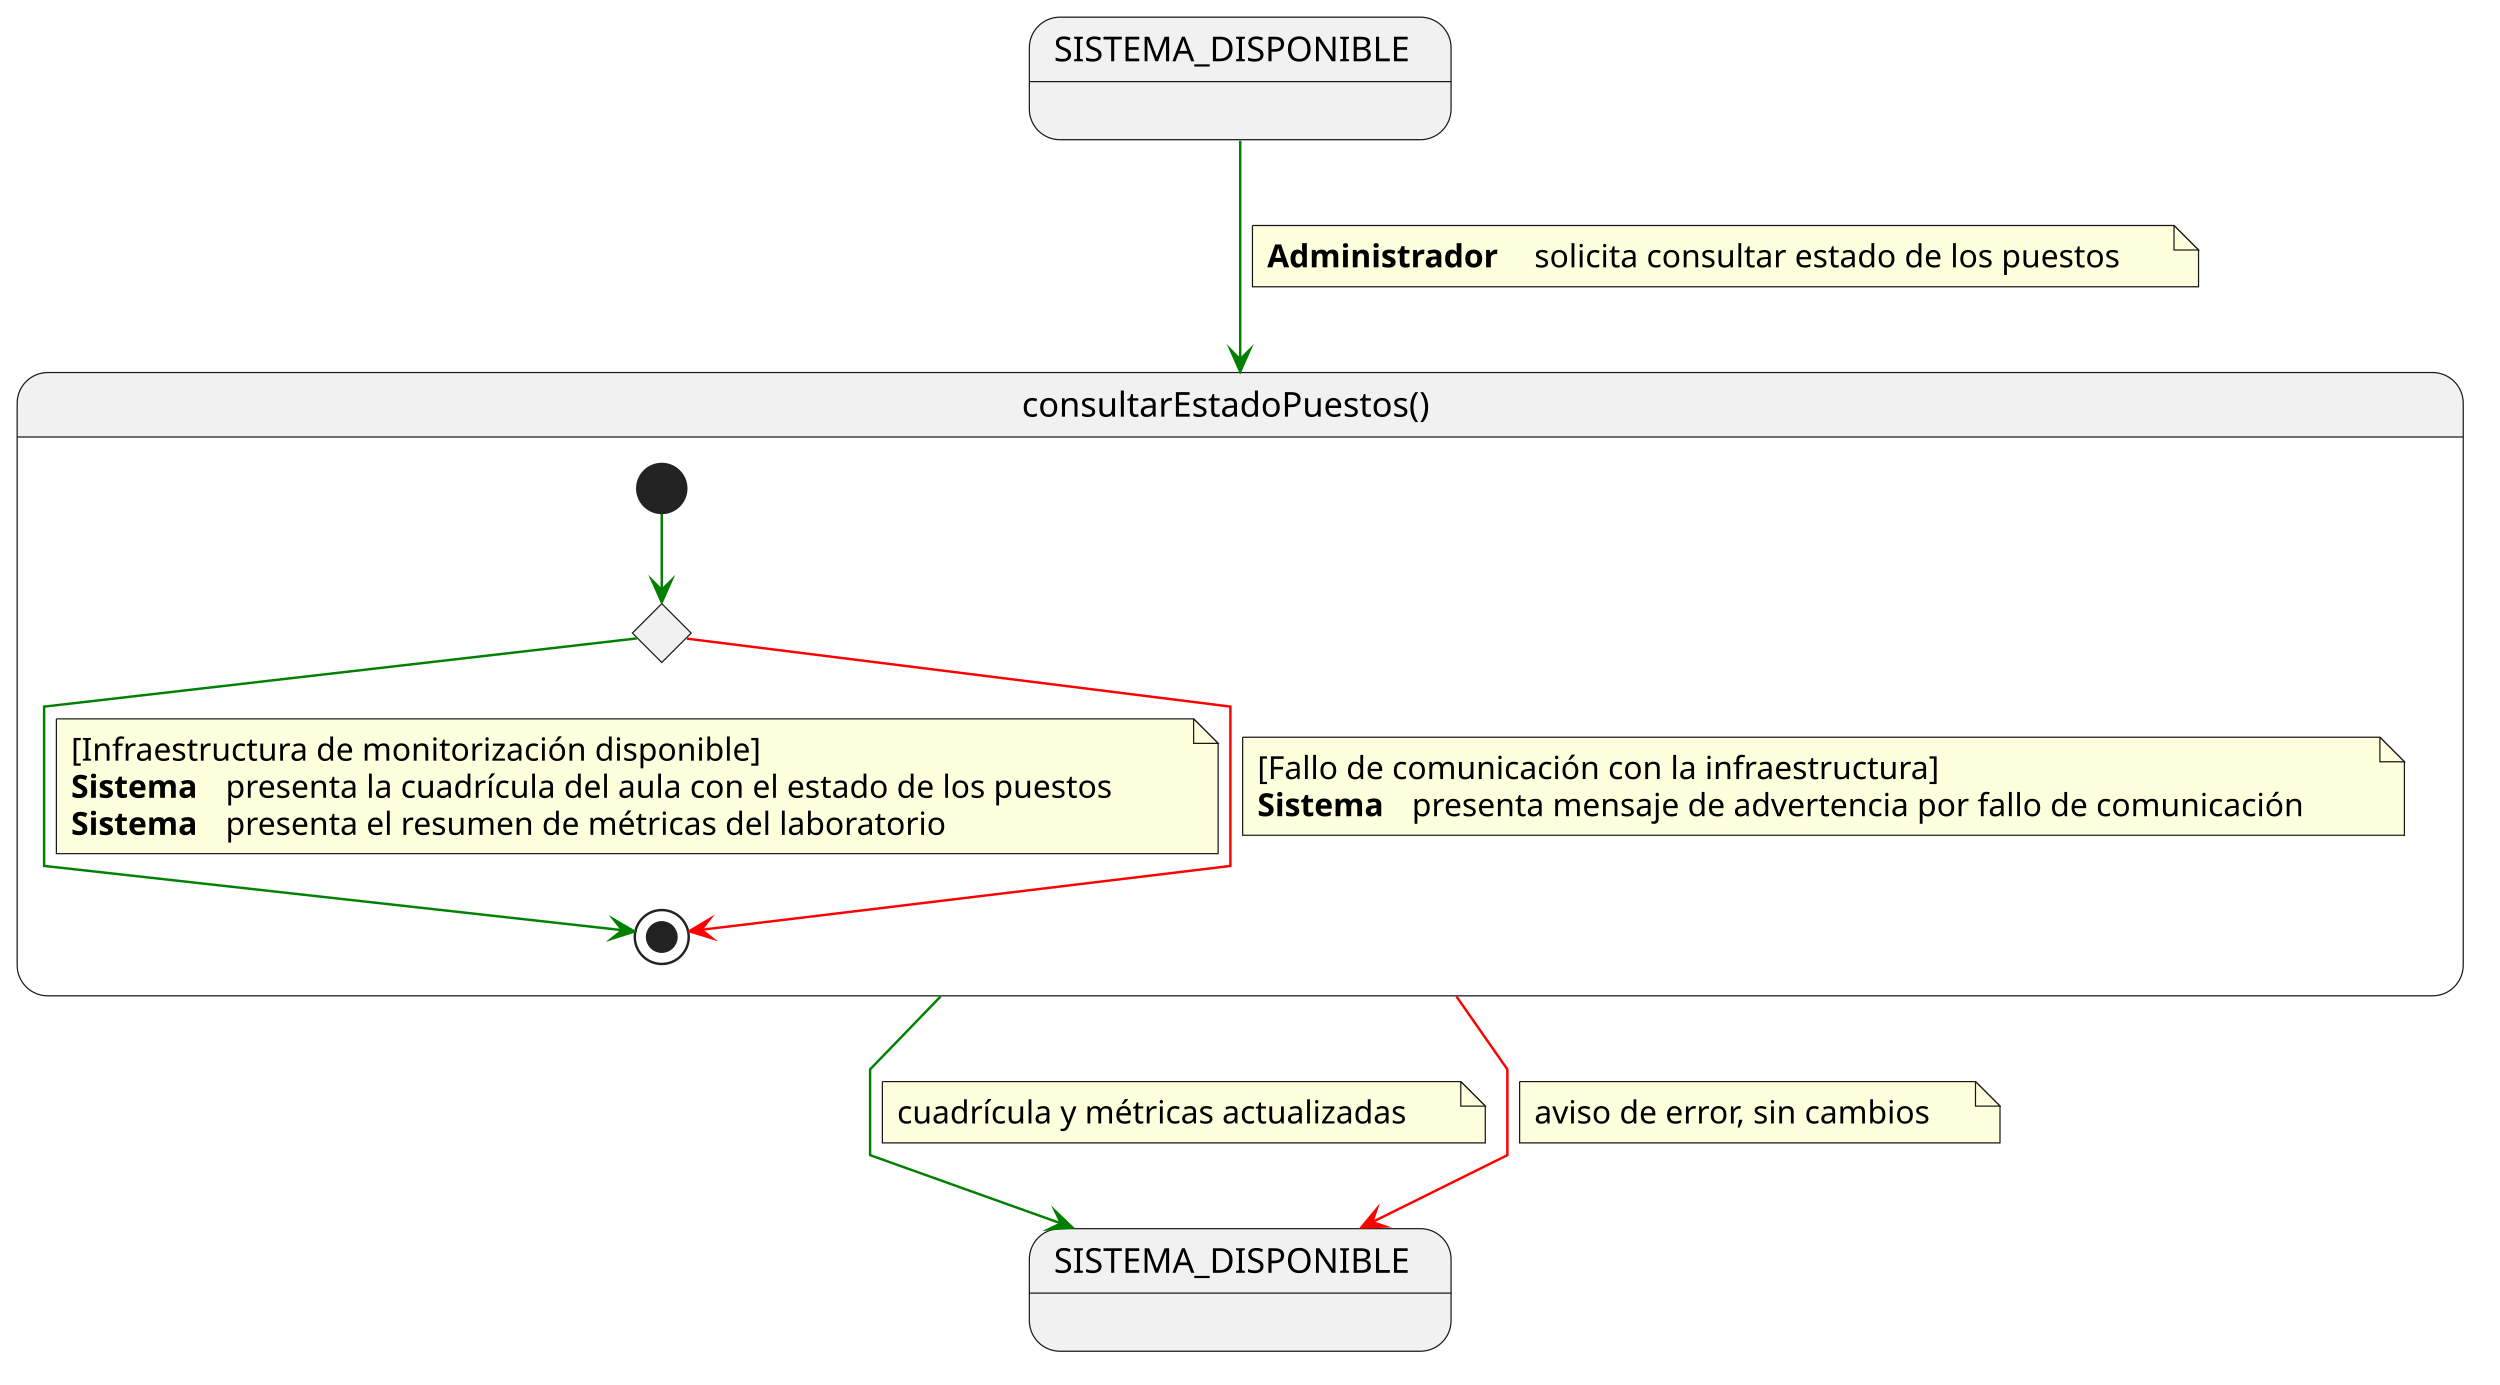
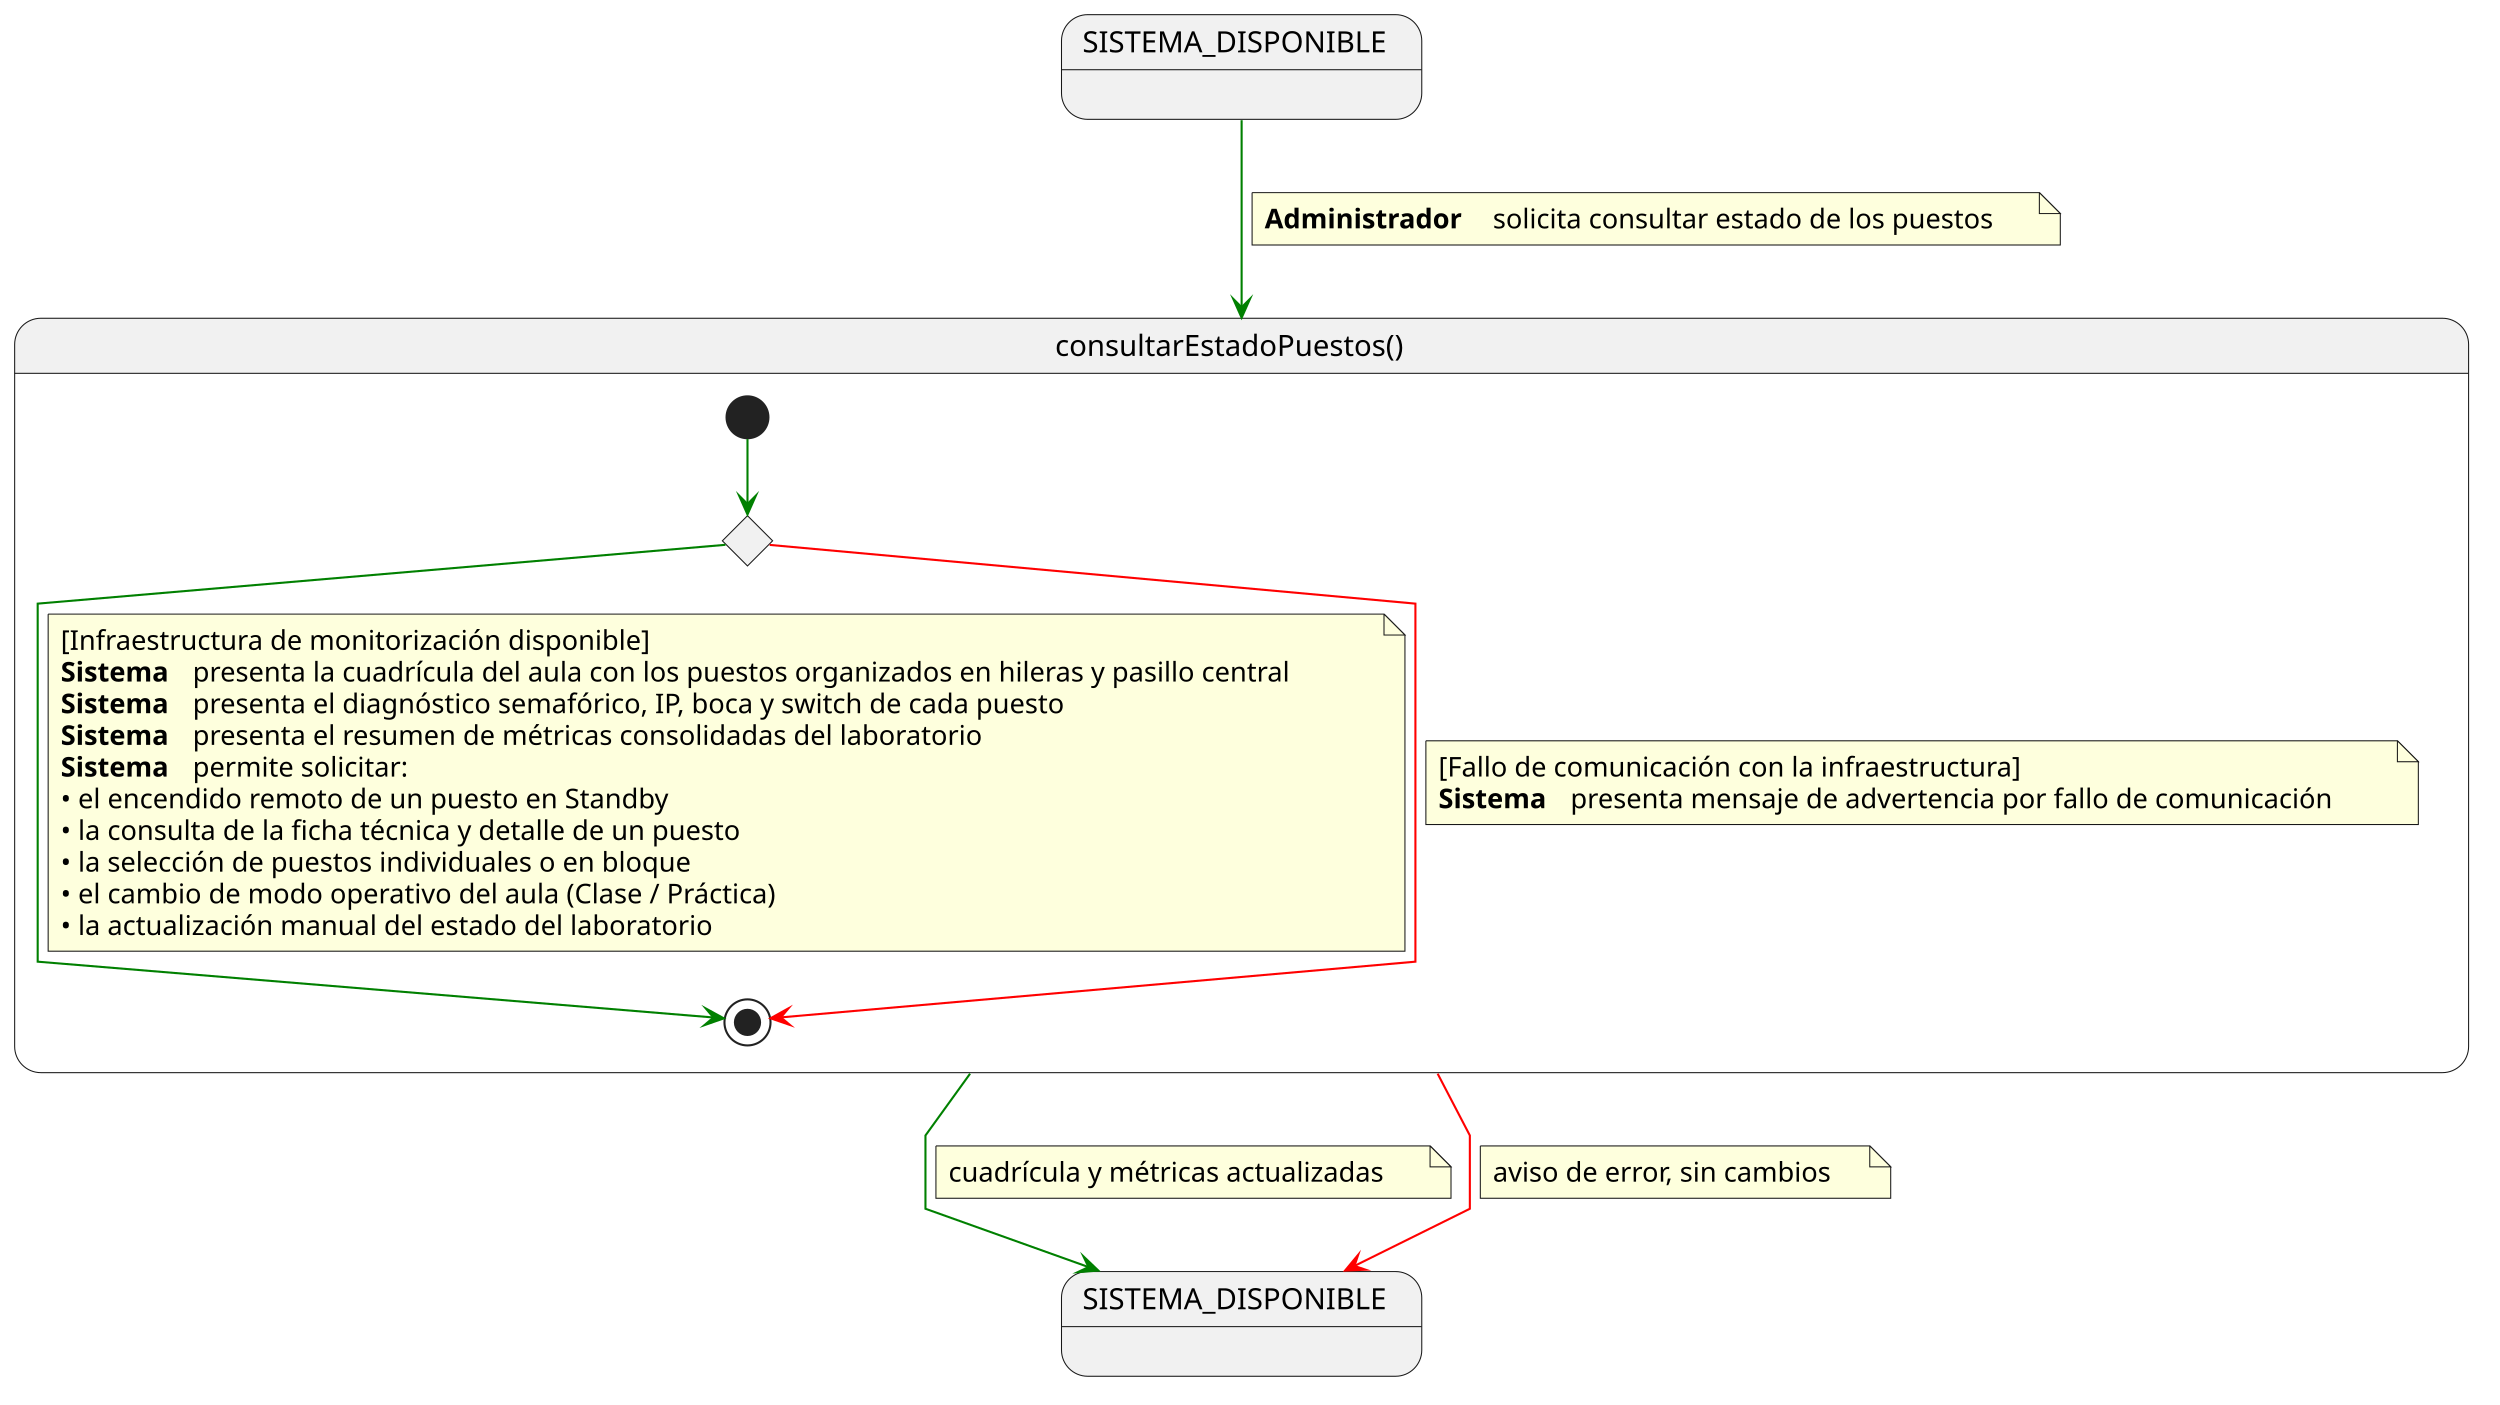
- <svg xmlns="http://www.w3.org/2000/svg" version="1.1" data-diagram-type="STATE" style="width:1020px;height:565px;background:#FFFFFF;" width="1020px" height="565px" viewBox="0 0 1020 565" zoomAndPan="magnify" preserveAspectRatio="none" contentStyleType="text/css">
+ <svg xmlns="http://www.w3.org/2000/svg" version="1.1" data-diagram-type="STATE" style="width:1194px;height:671px;background:#FFFFFF;" width="1194px" height="671px" viewBox="0 0 1194 671" zoomAndPan="magnify" preserveAspectRatio="none" contentStyleType="text/css">
  <defs />
  <g font-family="sans-serif" lengthAdjust="spacing">
    <g class="entity" data-qualified-name="SISTEMA_DISPONIBLE" id="ent0001" data-source-line="3">
-       <rect x="419.97" y="7" width="172.065" height="50" fill="#F1F1F1" style="stroke:#181818;stroke-width:0.5;" rx="12.5" ry="12.5" />
-       <line x1="419.97" y1="33.297" x2="592.035" y2="33.297" style="stroke:#181818;stroke-width:0.5;" />
-       <text x="429.97" y="24.995" fill="#000" font-size="14" textLength="152.065">SISTEMA_DISPONIBLE</text>
+       <rect x="506.97" y="7" width="172.065" height="50" fill="#F1F1F1" style="stroke:#181818;stroke-width:0.5;" rx="12.5" ry="12.5" />
+       <line x1="506.97" y1="33.297" x2="679.035" y2="33.297" style="stroke:#181818;stroke-width:0.5;" />
+       <text x="516.97" y="24.995" fill="#000" font-size="14" textLength="152.065">SISTEMA_DISPONIBLE</text>
    </g>
    <g class="entity" data-qualified-name="SISTEMA_DISPONIBLE_SALIDA" id="ent0002" data-source-line="4">
-       <rect x="419.97" y="501.3" width="172.065" height="50" fill="#F1F1F1" style="stroke:#181818;stroke-width:0.5;" rx="12.5" ry="12.5" />
-       <line x1="419.97" y1="527.597" x2="592.035" y2="527.597" style="stroke:#181818;stroke-width:0.5;" />
-       <text x="429.97" y="519.295" fill="#000" font-size="14" textLength="152.065">SISTEMA_DISPONIBLE</text>
+       <rect x="506.97" y="607.3" width="172.065" height="50" fill="#F1F1F1" style="stroke:#181818;stroke-width:0.5;" rx="12.5" ry="12.5" />
+       <line x1="506.97" y1="633.597" x2="679.035" y2="633.597" style="stroke:#181818;stroke-width:0.5;" />
+       <text x="516.97" y="625.295" fill="#000" font-size="14" textLength="152.065">SISTEMA_DISPONIBLE</text>
    </g>
    <g class="entity" data-qualified-name="consultarEstadoPuestos" id="ent0003" data-source-line="11">
-       <path d="M19.5,152 L992.5,152 A12.5,12.5 0 0 1 1005,164.5 L1005,178.297 L7,178.297 L7,164.5 A12.5,12.5 0 0 1 19.5,152" fill="#F1F1F1" />
-       <rect x="7" y="152" width="998" height="254.297" fill="none" style="stroke:#181818;stroke-width:0.5;" rx="12.5" ry="12.5" />
-       <line x1="7" y1="178.297" x2="1005" y2="178.297" style="stroke:#181818;stroke-width:0.5;" />
-       <text x="416.914" y="169.995" fill="#000" font-size="14" textLength="178.172">consultarEstadoPuestos()</text>
+       <path d="M19.5,152 L1166.5,152 A12.5,12.5 0 0 1 1179,164.5 L1179,178.297 L7,178.297 L7,164.5 A12.5,12.5 0 0 1 19.5,152" fill="#F1F1F1" />
+       <rect x="7" y="152" width="1172" height="360.297" fill="none" style="stroke:#181818;stroke-width:0.5;" rx="12.5" ry="12.5" />
+       <line x1="7" y1="178.297" x2="1179" y2="178.297" style="stroke:#181818;stroke-width:0.5;" />
+       <text x="503.914" y="169.995" fill="#000" font-size="14" textLength="178.172">consultarEstadoPuestos()</text>
      <g class="entity" data-qualified-name="consultarEstadoPuestos.c" id="ent0004">
-         <polygon points="270,246.297,282,258.297,270,270.297,258,258.297,270,246.297" fill="#F1F1F1" style="stroke:#181818;stroke-width:0.5;stroke-linejoin:miter;stroke-miterlimit:10;" />
+         <polygon points="357,246.297,369,258.297,357,270.297,345,258.297,357,246.297" fill="#F1F1F1" style="stroke:#181818;stroke-width:0.5;stroke-linejoin:miter;stroke-miterlimit:10;" />
      </g>
      <g class="start_entity" data-qualified-name="consultarEstadoPuestos..start.consultarEstadoPuestos" id="ent0006" data-source-line="15">
-         <ellipse cx="270" cy="199.297" rx="10" ry="10" fill="#222" style="stroke:#222;stroke-width:1;" />
+         <ellipse cx="357" cy="199.297" rx="10" ry="10" fill="#222" style="stroke:#222;stroke-width:1;" />
      </g>
      <g class="end_entity" data-qualified-name="consultarEstadoPuestos..end.consultarEstadoPuestos" id="ent0008" data-source-line="17">
-         <ellipse cx="270" cy="382.297" rx="11" ry="11" fill="none" style="stroke:#222;stroke-width:1;" />
-         <ellipse cx="270" cy="382.297" rx="6" ry="6" fill="#222" style="stroke:#222;stroke-width:1;" />
+         <ellipse cx="357" cy="488.297" rx="11" ry="11" fill="none" style="stroke:#222;stroke-width:1;" />
+         <ellipse cx="357" cy="488.297" rx="6" ry="6" fill="#222" style="stroke:#222;stroke-width:1;" />
      </g>
      <g class="link" data-entity-1="ent0006" data-entity-2="ent0004" id="lnk7" data-source-line="15" data-link-type="dependency">
-         <path d="M270,209.707 C270,219.577 270,230.087 270,240.707" style="stroke:#008000;stroke-width:1;" fill="none" id="*start*consultarEstadoPuestos-to-c" />
-         <polygon points="270,245.707,274,236.707,270,240.707,266,236.707,270,245.707" fill="#008000" style="stroke:#008000;stroke-width:1;stroke-linejoin:miter;stroke-miterlimit:10;" />
+         <path d="M357,209.707 C357,219.577 357,230.087 357,240.707" style="stroke:#008000;stroke-width:1;" fill="none" id="*start*consultarEstadoPuestos-to-c" />
+         <polygon points="357,245.707,361,236.707,357,240.707,353,236.707,357,245.707" fill="#008000" style="stroke:#008000;stroke-width:1;stroke-linejoin:miter;stroke-miterlimit:10;" />
      </g>
      <g class="link" data-entity-1="ent0004" data-entity-2="ent0008" id="lnk9" data-source-line="17" data-link-type="dependency">
-         <path d="M259.81,260.467 C212.66,265.897 18,288.297 18,288.297 C18,288.297 18,353.297 18,353.297 C18,353.297 205.111,374.085 253.881,379.505" style="stroke:#008000;stroke-width:1;" fill="none" id="c-to-*end*consultarEstadoPuestos" />
-         <polygon points="258.85,380.057,250.347,375.087,253.881,379.505,249.463,383.038,258.85,380.057" fill="#008000" style="stroke:#008000;stroke-width:1;stroke-linejoin:miter;stroke-miterlimit:10;" />
-         <path d="M23,293.297 L23,348.297 L497,348.297 L497,303.297 L487,293.297 L23,293.297" style="stroke:#181818;stroke-width:0.5;" fill="#FEFFDD" />
-         <path d="M487,293.297 L487,303.297 L497,303.297 L487,293.297" style="stroke:#181818;stroke-width:0.5;" fill="#FEFFDD" />
+         <path d="M346.48,260.197 C289.26,265.087 18,288.297 18,288.297 C18,288.297 18,459.297 18,459.297 C18,459.297 281.917,481.095 340.737,485.955" style="stroke:#008000;stroke-width:1;" fill="none" id="c-to-*end*consultarEstadoPuestos" />
+         <polygon points="345.72,486.367,337.08,481.639,340.737,485.955,336.421,489.612,345.72,486.367" fill="#008000" style="stroke:#008000;stroke-width:1;stroke-linejoin:miter;stroke-miterlimit:10;" />
+         <path d="M23,293.297 L23,454.297 L671,454.297 L671,303.297 L661,293.297 L23,293.297" style="stroke:#181818;stroke-width:0.5;" fill="#FEFFDD" />
+         <path d="M661,293.297 L661,303.297 L671,303.297 L661,293.297" style="stroke:#181818;stroke-width:0.5;" fill="#FEFFDD" />
        <text x="29" y="310.364" fill="#000" font-size="13" textLength="298.771">[Infraestructura de monitorización disponible]</text>
        <text x="29" y="325.497" fill="#000" font-size="13" textLength="58.906" font-weight="700">Sistema</text>
-         <text x="92.039" y="325.497" fill="#000" font-size="13" textLength="390.406">presenta la cuadrícula del aula con el estado de los puestos</text>
+         <text x="92.039" y="325.497" fill="#000" font-size="13" textLength="564.7">presenta la cuadrícula del aula con los puestos organizados en hileras y pasillo central</text>
        <text x="29" y="340.629" fill="#000" font-size="13" textLength="58.906" font-weight="700">Sistema</text>
-         <text x="92.039" y="340.629" fill="#000" font-size="13" textLength="315.098">presenta el resumen de métricas del laboratorio</text>
+         <text x="92.039" y="340.629" fill="#000" font-size="13" textLength="449.795">presenta el diagnóstico semafórico, IP, boca y switch de cada puesto</text>
+         <text x="29" y="355.762" fill="#000" font-size="13" textLength="58.906" font-weight="700">Sistema</text>
+         <text x="92.039" y="355.762" fill="#000" font-size="13" textLength="403.73">presenta el resumen de métricas consolidadas del laboratorio</text>
+         <text x="29" y="370.895" fill="#000" font-size="13" textLength="58.906" font-weight="700">Sistema</text>
+         <text x="92.039" y="370.895" fill="#000" font-size="13" textLength="110.595">permite solicitar:</text>
+         <text x="29" y="386.028" fill="#000" font-size="13" textLength="314.069">• el encendido remoto de un puesto en Standby</text>
+         <text x="29" y="401.161" fill="#000" font-size="13" textLength="355.577">• la consulta de la ficha técnica y detalle de un puesto</text>
+         <text x="29" y="416.293" fill="#000" font-size="13" textLength="326.479">• la selección de puestos individuales o en bloque</text>
+         <text x="29" y="431.426" fill="#000" font-size="13" textLength="372.855">• el cambio de modo operativo del aula (Clase / Práctica)</text>
+         <text x="29" y="446.559" fill="#000" font-size="13" textLength="337.061">• la actualización manual del estado del laboratorio</text>
      </g>
-       <g class="link" data-entity-1="ent0004" data-entity-2="ent0008" id="lnk10" data-source-line="24" data-link-type="dependency">
-         <path d="M280.27,260.577 C325.17,266.197 502,288.297 502,288.297 C502,288.297 502,353.297 502,353.297 C502,353.297 332.494,373.758 286.154,379.348" style="stroke:#F00;stroke-width:1;" fill="none" id="c-to-*end*consultarEstadoPuestos-1" />
-         <polygon points="281.19,379.947,290.604,382.84,286.154,379.348,289.646,374.898,281.19,379.947" fill="#F00" style="stroke:#F00;stroke-width:1;stroke-linejoin:miter;stroke-miterlimit:10;" />
-         <path d="M507,300.797 L507,340.797 L981,340.797 L981,310.797 L971,300.797 L507,300.797" style="stroke:#181818;stroke-width:0.5;" fill="#FEFFDD" />
-         <path d="M971,300.797 L971,310.797 L981,310.797 L971,300.797" style="stroke:#181818;stroke-width:0.5;" fill="#FEFFDD" />
-         <text x="513" y="317.864" fill="#000" font-size="13" textLength="299.501">[Fallo de comunicación con la infraestructura]</text>
-         <text x="513" y="332.997" fill="#000" font-size="13" textLength="58.906" font-weight="700">Sistema</text>
-         <text x="576.039" y="332.997" fill="#000" font-size="13" textLength="390.851">presenta mensaje de advertencia por fallo de comunicación</text>
+       <g class="link" data-entity-1="ent0004" data-entity-2="ent0008" id="lnk10" data-source-line="31" data-link-type="dependency">
+         <path d="M367.61,260.257 C422.97,265.297 676,288.297 676,288.297 C676,288.297 676,459.297 676,459.297 C676,459.297 429.051,480.969 372.961,485.899" style="stroke:#F00;stroke-width:1;" fill="none" id="c-to-*end*consultarEstadoPuestos-1" />
+         <polygon points="367.98,486.337,377.296,489.534,372.961,485.899,376.595,481.564,367.98,486.337" fill="#F00" style="stroke:#F00;stroke-width:1;stroke-linejoin:miter;stroke-miterlimit:10;" />
+         <path d="M681,353.797 L681,393.797 L1155,393.797 L1155,363.797 L1145,353.797 L681,353.797" style="stroke:#181818;stroke-width:0.5;" fill="#FEFFDD" />
+         <path d="M1145,353.797 L1145,363.797 L1155,363.797 L1145,353.797" style="stroke:#181818;stroke-width:0.5;" fill="#FEFFDD" />
+         <text x="687" y="370.864" fill="#000" font-size="13" textLength="299.501">[Fallo de comunicación con la infraestructura]</text>
+         <text x="687" y="385.997" fill="#000" font-size="13" textLength="58.906" font-weight="700">Sistema</text>
+         <text x="750.039" y="385.997" fill="#000" font-size="13" textLength="390.851">presenta mensaje de advertencia por fallo de comunicación</text>
      </g>
    </g>
    <g class="link" data-entity-1="ent0001" data-entity-2="ent0003" id="lnk5" data-source-line="6" data-link-type="dependency">
-       <path d="M506,57.41 C506,80.05 506,110.6 506,146.61" style="stroke:#008000;stroke-width:1;" fill="none" id="SISTEMA_DISPONIBLE-to-consultarEstadoPuestos" />
-       <polygon points="506,151.61,510,142.61,506,146.61,502,142.61,506,151.61" fill="#008000" style="stroke:#008000;stroke-width:1;stroke-linejoin:miter;stroke-miterlimit:10;" />
-       <path d="M511,92 L511,117 L897,117 L897,102 L887,92 L511,92" style="stroke:#181818;stroke-width:0.5;" fill="#FEFFDD" />
-       <path d="M887,92 L887,102 L897,102 L887,92" style="stroke:#181818;stroke-width:0.5;" fill="#FEFFDD" />
-       <text x="517" y="109.067" fill="#000" font-size="13" textLength="104.863" font-weight="700">Administrador</text>
-       <text x="625.996" y="109.067" fill="#000" font-size="13" textLength="256.521">solicita consultar estado de los puestos</text>
+       <path d="M593,57.4 C593,79.51 593,109.29 593,146.74" style="stroke:#008000;stroke-width:1;" fill="none" id="SISTEMA_DISPONIBLE-to-consultarEstadoPuestos" />
+       <polygon points="593,151.74,597,142.74,593,146.74,589,142.74,593,151.74" fill="#008000" style="stroke:#008000;stroke-width:1;stroke-linejoin:miter;stroke-miterlimit:10;" />
+       <path d="M598,92 L598,117 L984,117 L984,102 L974,92 L598,92" style="stroke:#181818;stroke-width:0.5;" fill="#FEFFDD" />
+       <path d="M974,92 L974,102 L984,102 L974,92" style="stroke:#181818;stroke-width:0.5;" fill="#FEFFDD" />
+       <text x="604" y="109.067" fill="#000" font-size="13" textLength="104.863" font-weight="700">Administrador</text>
+       <text x="712.996" y="109.067" fill="#000" font-size="13" textLength="256.521">solicita consultar estado de los puestos</text>
    </g>
-     <g class="link" data-entity-1="ent0003" data-entity-2="ent0002" id="lnk11" data-source-line="31" data-link-type="dependency">
-       <path d="M383.76,406.56 C366.78,424.12 355,436.3 355,436.3 C355,436.3 355,471.3 355,471.3 C355,471.3 392.912,484.856 432.862,499.146" style="stroke:#008000;stroke-width:1;" fill="none" id="consultarEstadoPuestos-to-SISTEMA_DISPONIBLE_SALIDA" />
-       <polygon points="437.57,500.83,430.443,494.033,432.862,499.146,427.749,501.565,437.57,500.83" fill="#008000" style="stroke:#008000;stroke-width:1;stroke-linejoin:miter;stroke-miterlimit:10;" />
-       <path d="M360,441.3 L360,466.3 L606,466.3 L606,451.3 L596,441.3 L360,441.3" style="stroke:#181818;stroke-width:0.5;" fill="#FEFFDD" />
-       <path d="M596,441.3 L596,451.3 L606,451.3 L596,441.3" style="stroke:#181818;stroke-width:0.5;" fill="#FEFFDD" />
-       <text x="366" y="458.367" fill="#000" font-size="13" textLength="225.64">cuadrícula y métricas actualizadas</text>
+     <g class="link" data-entity-1="ent0003" data-entity-2="ent0002" id="lnk11" data-source-line="38" data-link-type="dependency">
+       <path d="M463.31,512.78 C450.43,530.62 442,542.3 442,542.3 C442,542.3 442,577.3 442,577.3 C442,577.3 479.912,590.856 519.862,605.146" style="stroke:#008000;stroke-width:1;" fill="none" id="consultarEstadoPuestos-to-SISTEMA_DISPONIBLE_SALIDA" />
+       <polygon points="524.57,606.83,517.443,600.033,519.862,605.146,514.749,607.565,524.57,606.83" fill="#008000" style="stroke:#008000;stroke-width:1;stroke-linejoin:miter;stroke-miterlimit:10;" />
+       <path d="M447,547.3 L447,572.3 L693,572.3 L693,557.3 L683,547.3 L447,547.3" style="stroke:#181818;stroke-width:0.5;" fill="#FEFFDD" />
+       <path d="M683,547.3 L683,557.3 L693,557.3 L683,547.3" style="stroke:#181818;stroke-width:0.5;" fill="#FEFFDD" />
+       <text x="453" y="564.367" fill="#000" font-size="13" textLength="225.64">cuadrícula y métricas actualizadas</text>
    </g>
-     <g class="link" data-entity-1="ent0003" data-entity-2="ent0002" id="lnk12" data-source-line="36" data-link-type="dependency">
-       <path d="M594.24,406.56 C606.5,424.12 615,436.3 615,436.3 C615,436.3 615,471.3 615,471.3 C615,471.3 588.72,484.32 559.88,498.61" style="stroke:#F00;stroke-width:1;" fill="none" id="consultarEstadoPuestos-to-SISTEMA_DISPONIBLE_SALIDA-1" />
-       <polygon points="555.4,500.83,565.24,500.418,559.88,498.61,561.688,493.25,555.4,500.83" fill="#F00" style="stroke:#F00;stroke-width:1;stroke-linejoin:miter;stroke-miterlimit:10;" />
-       <path d="M620,441.3 L620,466.3 L816,466.3 L816,451.3 L806,441.3 L620,441.3" style="stroke:#181818;stroke-width:0.5;" fill="#FEFFDD" />
-       <path d="M806,441.3 L806,451.3 L816,451.3 L806,441.3" style="stroke:#181818;stroke-width:0.5;" fill="#FEFFDD" />
-       <text x="626" y="458.367" fill="#000" font-size="13" textLength="175.887">aviso de error, sin cambios</text>
+     <g class="link" data-entity-1="ent0003" data-entity-2="ent0002" id="lnk12" data-source-line="43" data-link-type="dependency">
+       <path d="M686.61,512.78 C695.91,530.62 702,542.3 702,542.3 C702,542.3 702,577.3 702,577.3 C702,577.3 675.72,590.32 646.88,604.61" style="stroke:#F00;stroke-width:1;" fill="none" id="consultarEstadoPuestos-to-SISTEMA_DISPONIBLE_SALIDA-1" />
+       <polygon points="642.4,606.83,652.24,606.418,646.88,604.61,648.688,599.25,642.4,606.83" fill="#F00" style="stroke:#F00;stroke-width:1;stroke-linejoin:miter;stroke-miterlimit:10;" />
+       <path d="M707,547.3 L707,572.3 L903,572.3 L903,557.3 L893,547.3 L707,547.3" style="stroke:#181818;stroke-width:0.5;" fill="#FEFFDD" />
+       <path d="M893,547.3 L893,557.3 L903,557.3 L893,547.3" style="stroke:#181818;stroke-width:0.5;" fill="#FEFFDD" />
+       <text x="713" y="564.367" fill="#000" font-size="13" textLength="175.887">aviso de error, sin cambios</text>
    </g>
  </g>
</svg>
